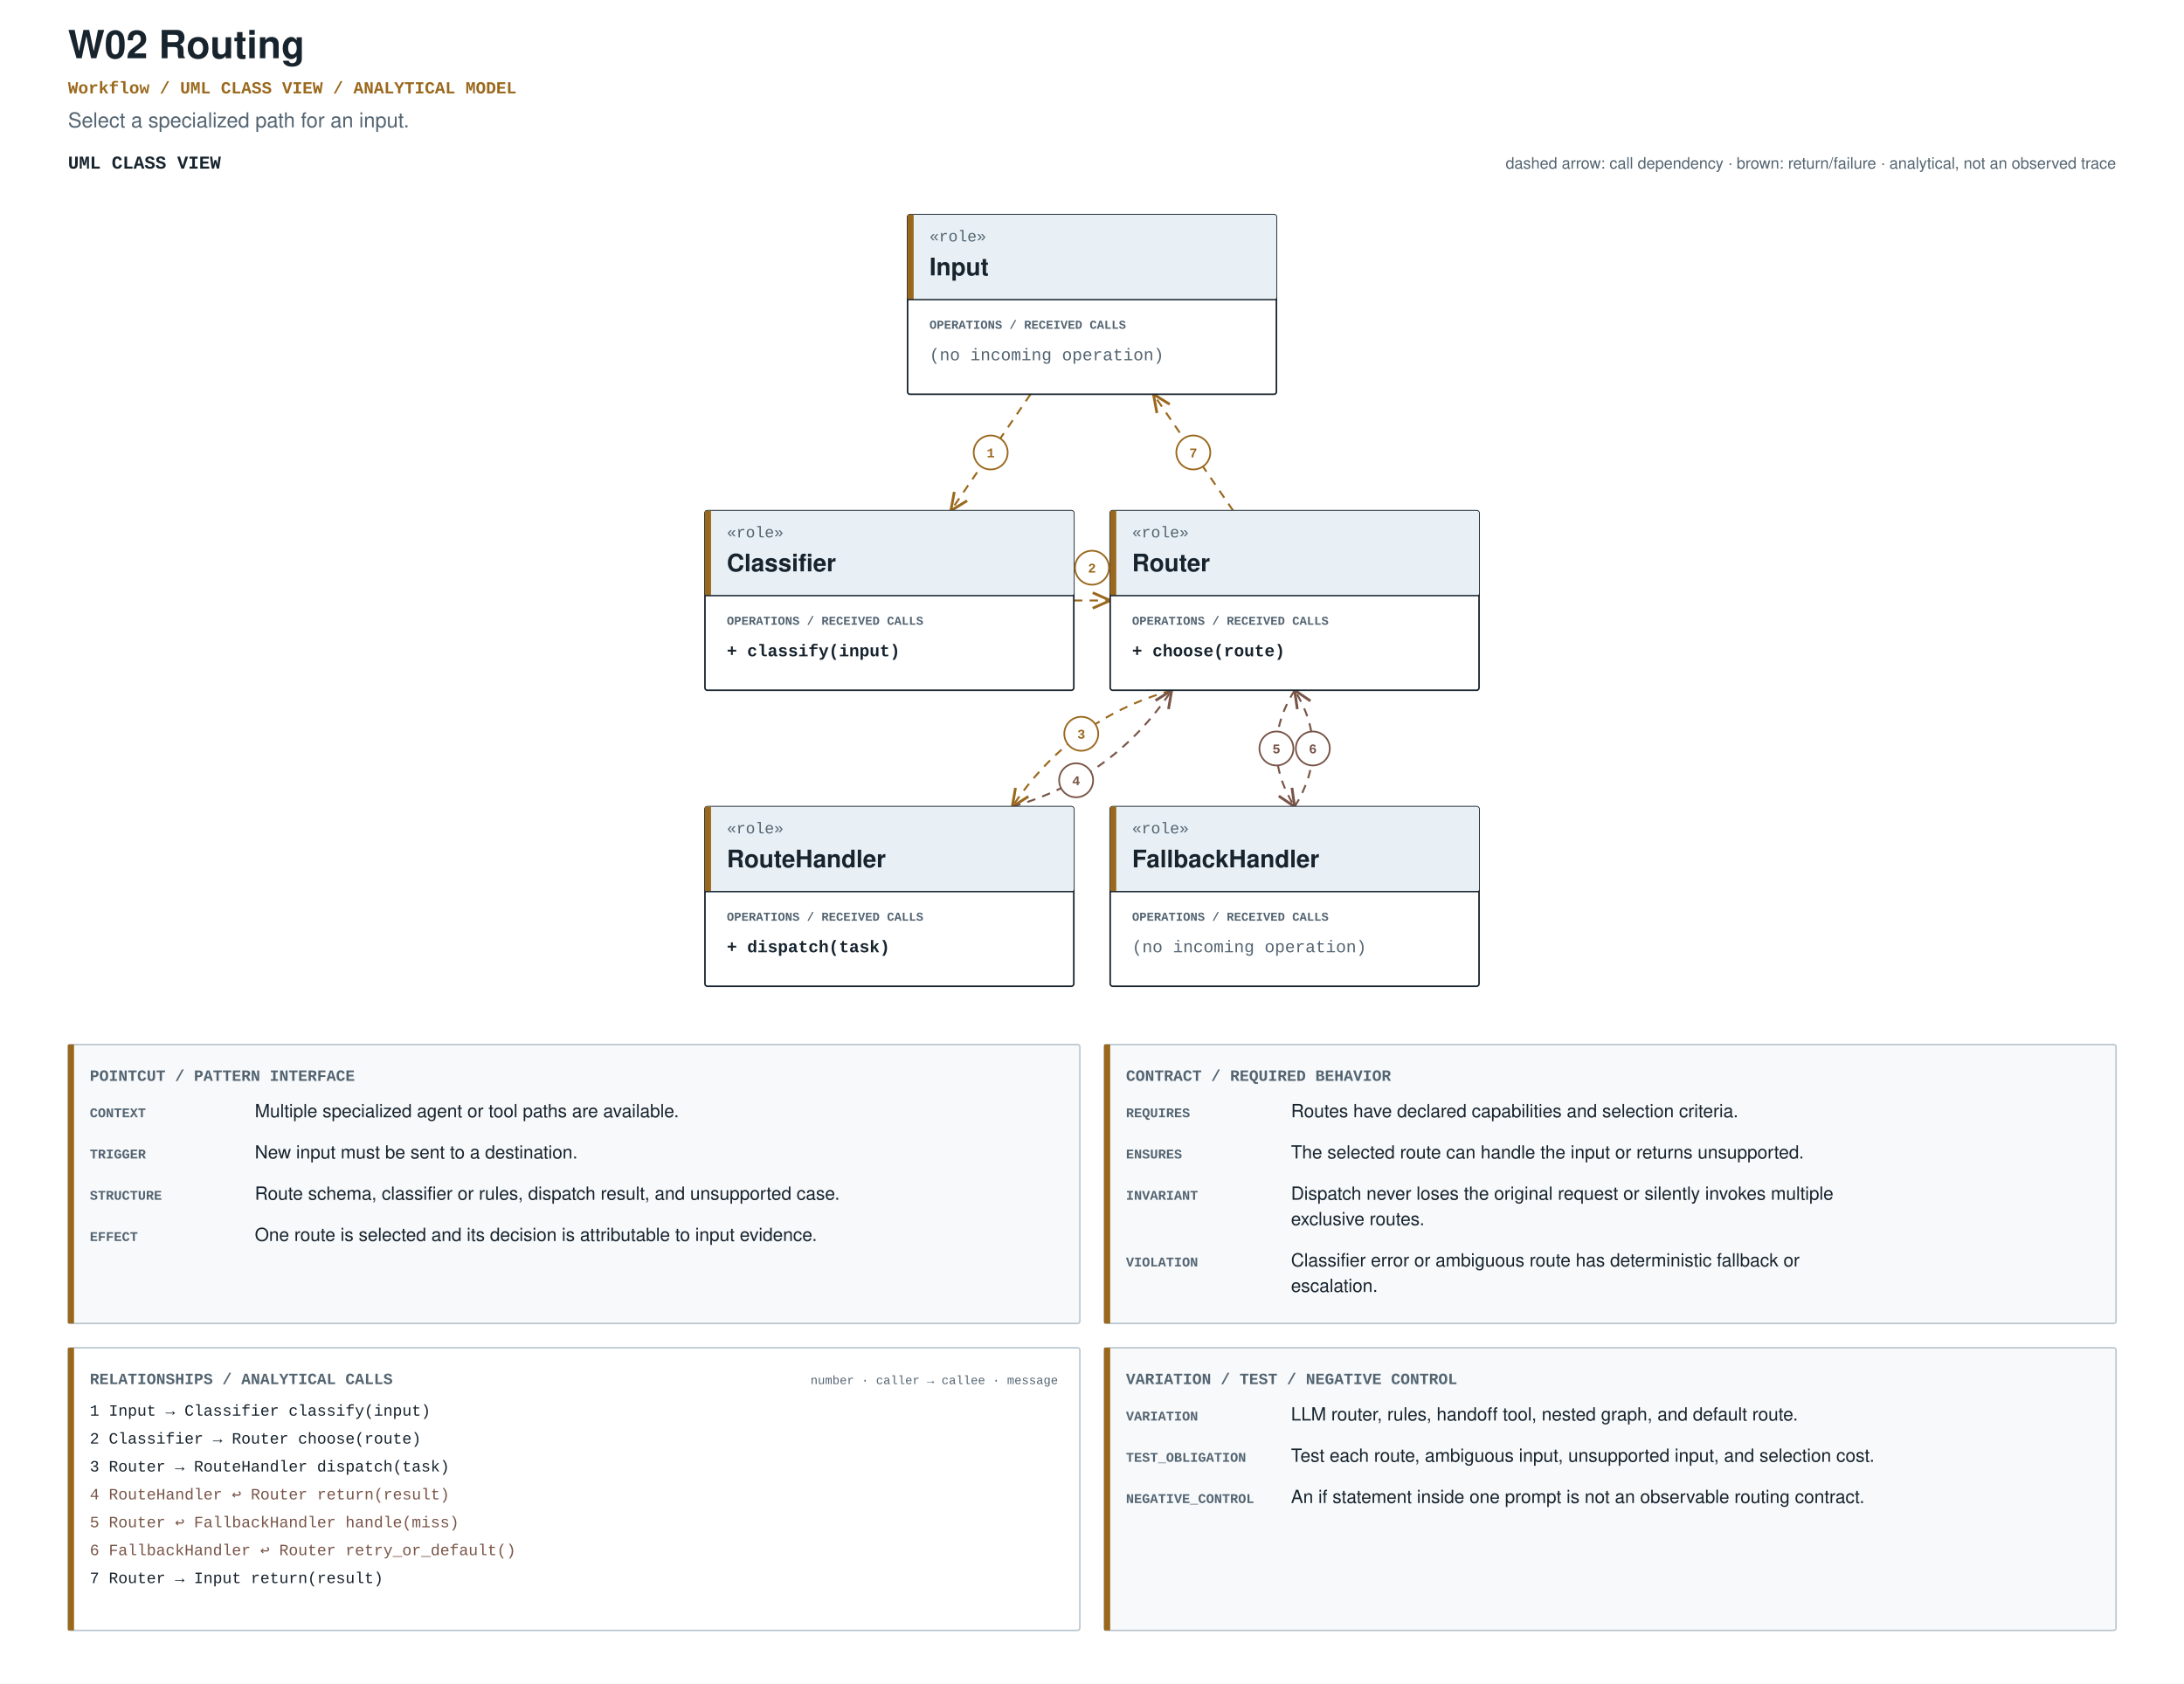
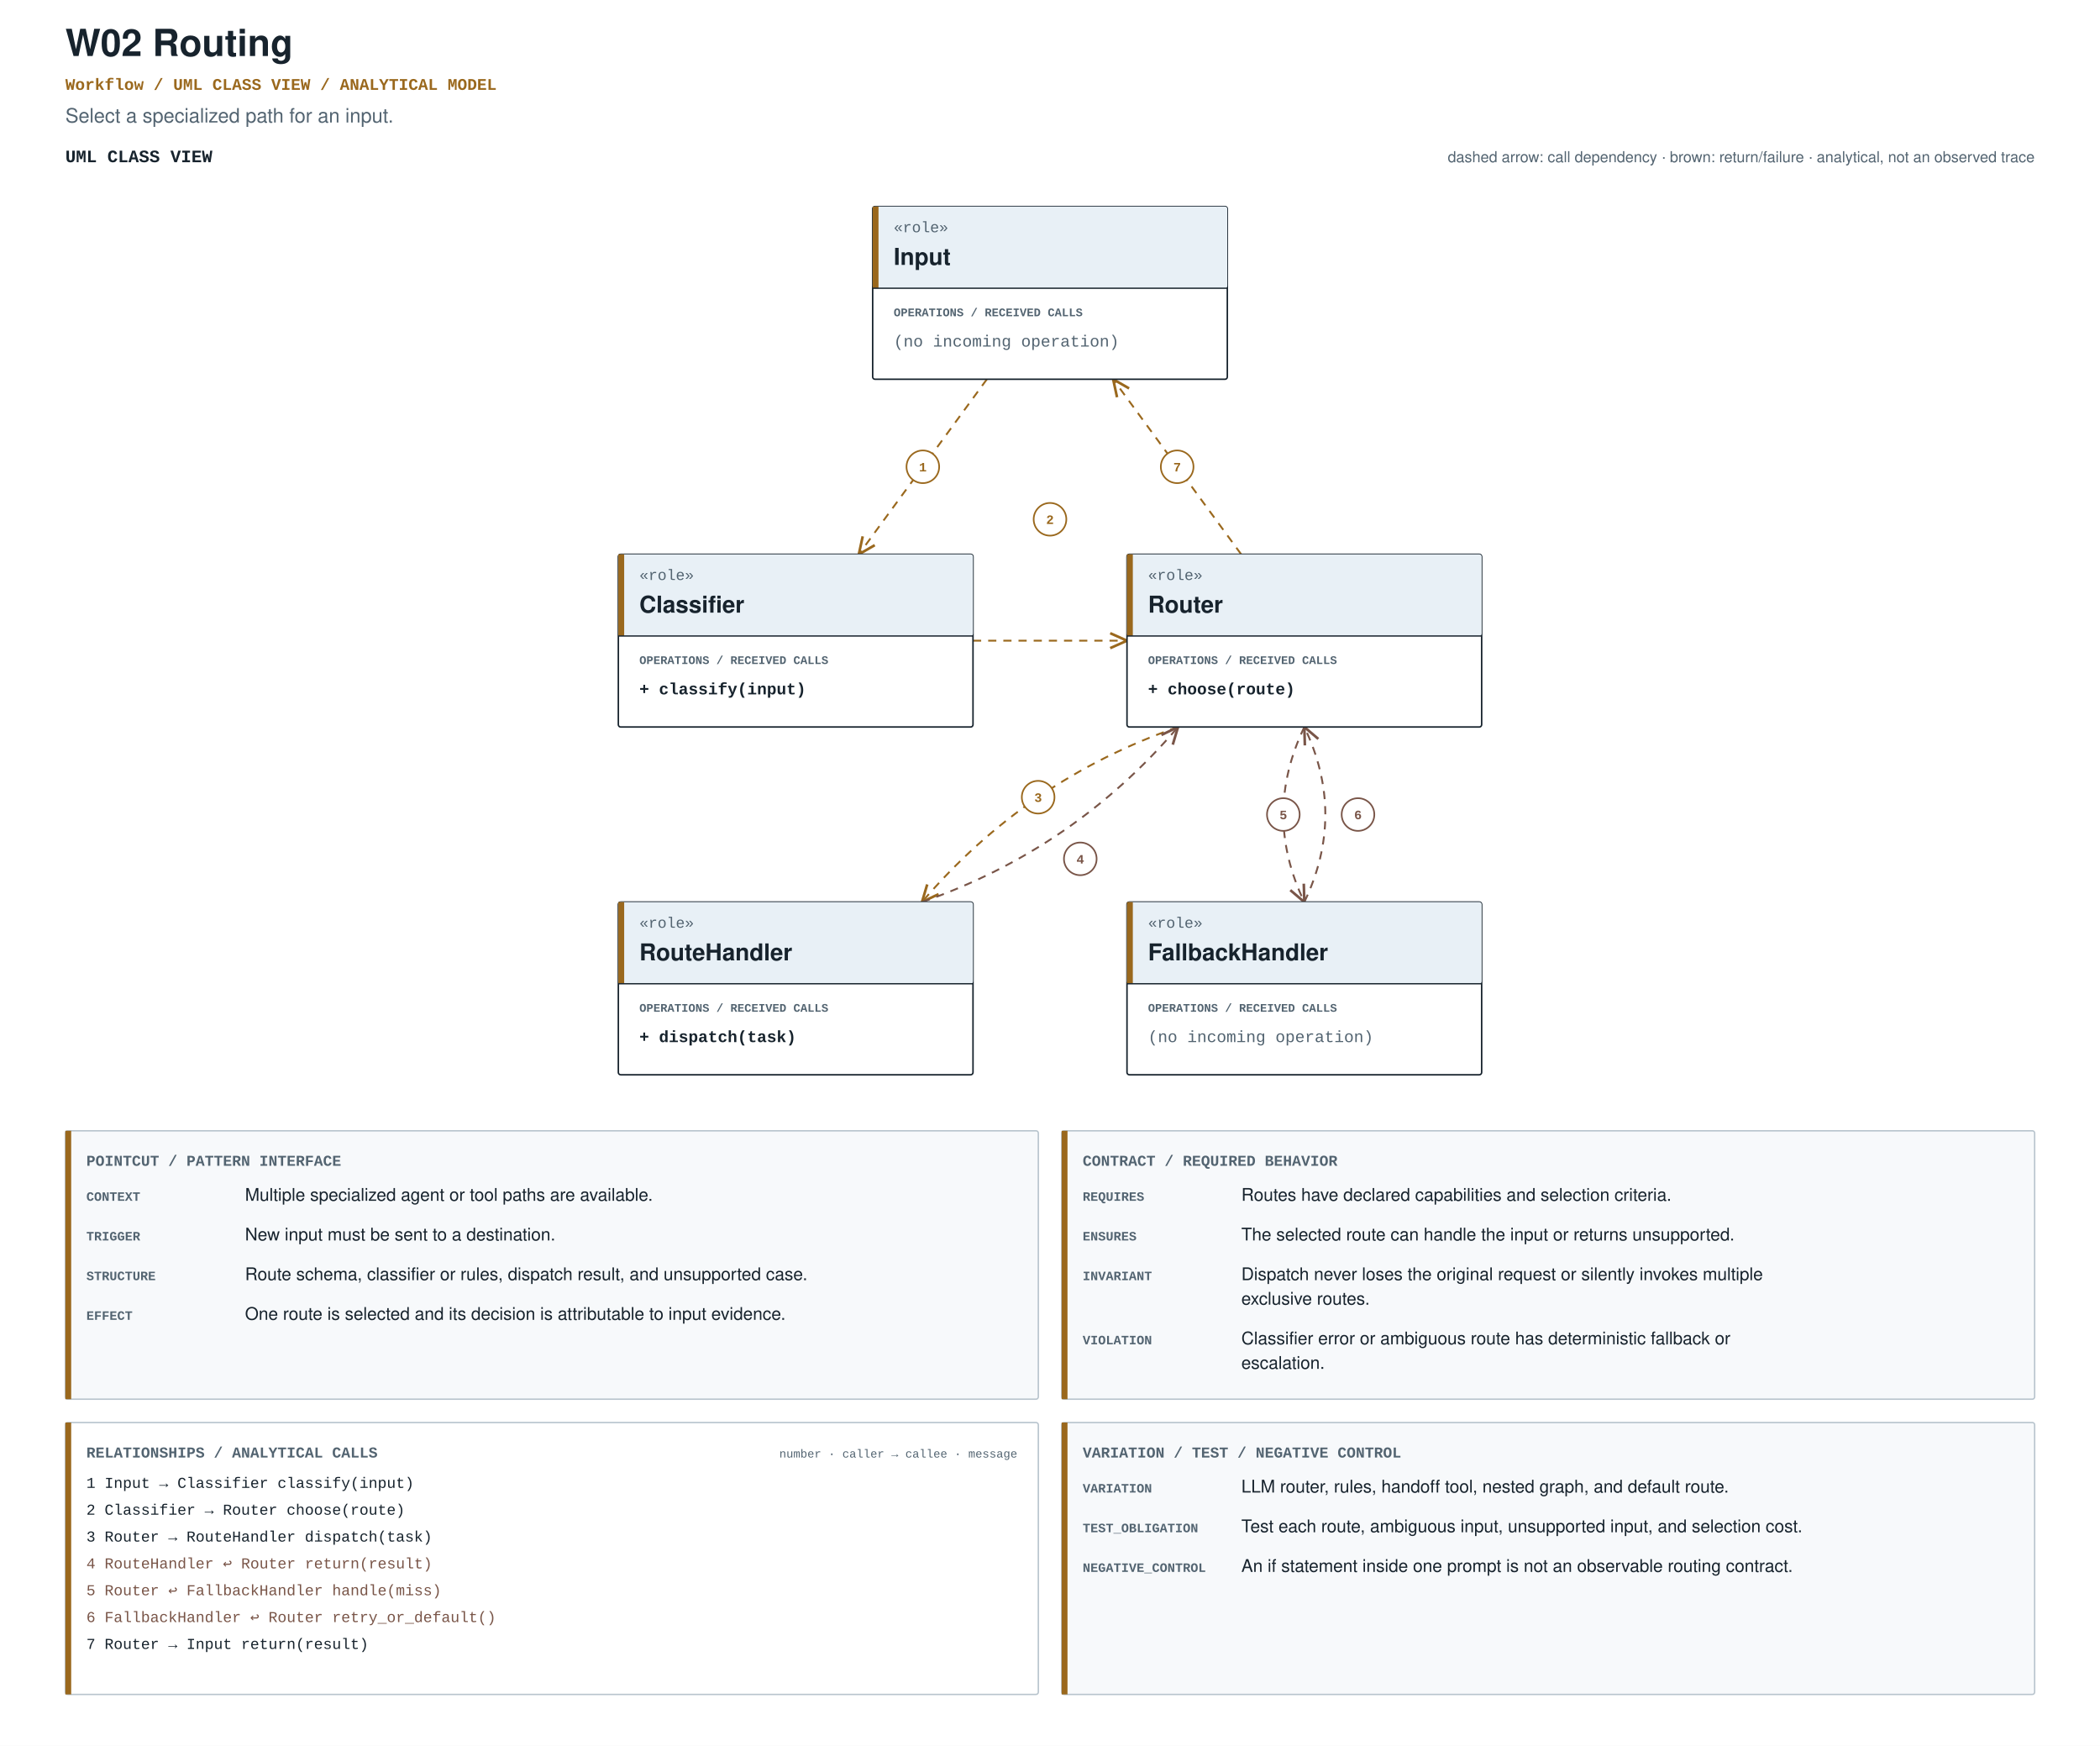
- <svg xmlns="http://www.w3.org/2000/svg" viewBox="0 0 1800 1388" width="183mm" height="141.11mm" role="img" data-diagram-type="uml-class" data-pattern-id="W02" aria-labelledby="title-W02 desc-W02">
+ <svg xmlns="http://www.w3.org/2000/svg" viewBox="0 0 1800 1496" width="183mm" height="152.09mm" role="img" data-diagram-type="uml-class" data-pattern-id="W02" aria-labelledby="title-W02 desc-W02">
  <defs>
    <marker id="umlOpenAccent" markerWidth="12" markerHeight="10" refX="10" refY="5" orient="auto" markerUnits="strokeWidth">
      <path d="M1,1 L10,5 L1,9" fill="none" stroke="#9A681D" stroke-width="1.4" />
    </marker>
    <marker id="umlOpenReturn" markerWidth="12" markerHeight="10" refX="10" refY="5" orient="auto" markerUnits="strokeWidth">
      <path d="M1,1 L10,5 L1,9" fill="none" stroke="#795548" stroke-width="1.4" />
    </marker>
  </defs>
-   <rect x="0" y="0" width="1800" height="1388" rx="0" fill="#FFFFFF" stroke="none" stroke-width="1.2" />
+   <rect x="0" y="0" width="1800" height="1496" rx="0" fill="#FFFFFF" stroke="none" stroke-width="1.2" />
  <text x="56" y="48" font-family="Helvetica Neue, Helvetica, Arial, sans-serif" font-size="32" font-weight="700" fill="#17232D" text-anchor="start">W02  Routing</text>
  <text x="56" y="77" font-family="Menlo, Monaco, Courier New, monospace" font-size="14" font-weight="700" fill="#9A681D" text-anchor="start">Workflow / UML CLASS VIEW / ANALYTICAL MODEL</text>
  <text font-family="Helvetica Neue, Helvetica, Arial, sans-serif" font-size="17" font-weight="400" fill="#536471" text-anchor="start">
    <tspan x="56" y="105">Select a specialized path for an input.</tspan>
  </text>
  <text x="56" y="139" font-family="Menlo, Monaco, Courier New, monospace" font-size="15" font-weight="700" fill="#17232D" text-anchor="start">UML CLASS VIEW</text>
  <text x="1744" y="139" font-family="Helvetica Neue, Helvetica, Arial, sans-serif" font-size="13" font-weight="400" fill="#536471" text-anchor="end">dashed arrow: call dependency · brown: return/failure · analytical, not an observed trace</text>
  <g class="dependency forward" data-source="Input" data-target="Classifier" data-numbers="1" data-messages="classify(input)">
-     <path d="M 849.35 325 Q 816.5 373 783.65 421" fill="none" stroke="#9A681D" stroke-width="1.6" stroke-dasharray="7 6" marker-end="url(#umlOpenAccent)" />
+     <path d="M 845.87 325 Q 791 400 736.13 475" fill="none" stroke="#9A681D" stroke-width="1.6" stroke-dasharray="7 6" marker-end="url(#umlOpenAccent)" />
  </g>
  <g class="dependency forward" data-source="Classifier" data-target="Router" data-numbers="2" data-messages="choose(route)">
-     <path d="M 885 495 Q 900 495 915 495" fill="none" stroke="#9A681D" stroke-width="1.6" stroke-dasharray="7 6" marker-end="url(#umlOpenAccent)" />
+     <path d="M 834 549 Q 900 549 966 549" fill="none" stroke="#9A681D" stroke-width="1.6" stroke-dasharray="7 6" marker-end="url(#umlOpenAccent)" />
  </g>
  <g class="dependency forward" data-source="Router" data-target="RouteHandler" data-numbers="3" data-messages="dispatch(task)">
-     <path d="M 965.7 569 Q 882.3 592.78 834.3 665" fill="none" stroke="#9A681D" stroke-width="1.6" stroke-dasharray="7 6" marker-end="url(#umlOpenAccent)" />
+     <path d="M 1009.73 623 Q 879.69 668.28 790.27 773" fill="none" stroke="#9A681D" stroke-width="1.6" stroke-dasharray="7 6" marker-end="url(#umlOpenAccent)" />
  </g>
  <g class="dependency return-or-failure" data-source="RouteHandler" data-target="Router" data-numbers="4" data-messages="return(result)">
-     <path d="M 834.3 665 Q 917.7 641.22 965.7 569" fill="none" stroke="#795548" stroke-width="1.6" stroke-dasharray="7 6" marker-end="url(#umlOpenReturn)" />
+     <path d="M 790.27 773 Q 920.31 727.72 1009.73 623" fill="none" stroke="#795548" stroke-width="1.6" stroke-dasharray="7 6" marker-end="url(#umlOpenReturn)" />
  </g>
  <g class="dependency return-or-failure" data-source="Router" data-target="FallbackHandler" data-numbers="5" data-messages="handle(miss)">
-     <path d="M 1067 569 Q 1037 617 1067 665" fill="none" stroke="#795548" stroke-width="1.6" stroke-dasharray="7 6" marker-end="url(#umlOpenReturn)" />
+     <path d="M 1118 623 Q 1082 698 1118 773" fill="none" stroke="#795548" stroke-width="1.6" stroke-dasharray="7 6" marker-end="url(#umlOpenReturn)" />
  </g>
  <g class="dependency return-or-failure" data-source="FallbackHandler" data-target="Router" data-numbers="6" data-messages="retry_or_default()">
-     <path d="M 1067 665 Q 1097 617 1067 569" fill="none" stroke="#795548" stroke-width="1.6" stroke-dasharray="7 6" marker-end="url(#umlOpenReturn)" />
+     <path d="M 1118 773 Q 1154 698 1118 623" fill="none" stroke="#795548" stroke-width="1.6" stroke-dasharray="7 6" marker-end="url(#umlOpenReturn)" />
  </g>
  <g class="dependency forward" data-source="Router" data-target="Input" data-numbers="7" data-messages="return(result)">
-     <path d="M 1016.35 421 Q 983.5 373 950.65 325" fill="none" stroke="#9A681D" stroke-width="1.6" stroke-dasharray="7 6" marker-end="url(#umlOpenAccent)" />
+     <path d="M 1063.87 475 Q 1009 400 954.13 325" fill="none" stroke="#9A681D" stroke-width="1.6" stroke-dasharray="7 6" marker-end="url(#umlOpenAccent)" />
  </g>
  <g class="class-node" data-participant="Input" data-role="Input" data-layer="0">
    <rect x="748" y="177" width="304" height="148" rx="2" fill="#FFFFFF" stroke="#17232D" stroke-width="1.3" class="class-box" />
    <rect x="748" y="177" width="304" height="70" rx="2" fill="#E8F0F6" stroke="none" stroke-width="1.2" class="class-header" />
    <rect x="748" y="177" width="5" height="70" rx="0" fill="#9A681D" stroke="none" stroke-width="1.2" class="class-accent" />
    <text x="766" y="199" font-family="Menlo, Monaco, Courier New, monospace" font-size="13" font-weight="400" fill="#536471" text-anchor="start" class="class-stereotype">«role»</text>
    <text x="766" y="227" font-family="Helvetica Neue, Helvetica, Arial, sans-serif" font-size="20" font-weight="700" fill="#17232D" text-anchor="start" class="class-name">Input</text>
    <line x1="748" y1="247" x2="1052" y2="247" stroke="#17232D" stroke-width="1.1" />
    <text x="766" y="271" font-family="Menlo, Monaco, Courier New, monospace" font-size="10" font-weight="700" fill="#536471" text-anchor="start" class="class-compartment-label">OPERATIONS / RECEIVED CALLS</text>
    <text x="766" y="297" font-family="Menlo, Monaco, Courier New, monospace" font-size="14" font-weight="400" fill="#536471" text-anchor="start" class="class-operation">(no incoming operation)</text>
  </g>
  <g class="class-node" data-participant="Classifier" data-role="Classifier" data-layer="1">
-     <rect x="581" y="421" width="304" height="148" rx="2" fill="#FFFFFF" stroke="#17232D" stroke-width="1.3" class="class-box" />
-     <rect x="581" y="421" width="304" height="70" rx="2" fill="#E8F0F6" stroke="none" stroke-width="1.2" class="class-header" />
-     <rect x="581" y="421" width="5" height="70" rx="0" fill="#9A681D" stroke="none" stroke-width="1.2" class="class-accent" />
-     <text x="599" y="443" font-family="Menlo, Monaco, Courier New, monospace" font-size="13" font-weight="400" fill="#536471" text-anchor="start" class="class-stereotype">«role»</text>
-     <text x="599" y="471" font-family="Helvetica Neue, Helvetica, Arial, sans-serif" font-size="20" font-weight="700" fill="#17232D" text-anchor="start" class="class-name">Classifier</text>
-     <line x1="581" y1="491" x2="885" y2="491" stroke="#17232D" stroke-width="1.1" />
-     <text x="599" y="515" font-family="Menlo, Monaco, Courier New, monospace" font-size="10" font-weight="700" fill="#536471" text-anchor="start" class="class-compartment-label">OPERATIONS / RECEIVED CALLS</text>
-     <text x="599" y="541" font-family="Menlo, Monaco, Courier New, monospace" font-size="14" font-weight="600" fill="#17232D" text-anchor="start" class="class-operation">+ classify(input)</text>
+     <rect x="530" y="475" width="304" height="148" rx="2" fill="#FFFFFF" stroke="#17232D" stroke-width="1.3" class="class-box" />
+     <rect x="530" y="475" width="304" height="70" rx="2" fill="#E8F0F6" stroke="none" stroke-width="1.2" class="class-header" />
+     <rect x="530" y="475" width="5" height="70" rx="0" fill="#9A681D" stroke="none" stroke-width="1.2" class="class-accent" />
+     <text x="548" y="497" font-family="Menlo, Monaco, Courier New, monospace" font-size="13" font-weight="400" fill="#536471" text-anchor="start" class="class-stereotype">«role»</text>
+     <text x="548" y="525" font-family="Helvetica Neue, Helvetica, Arial, sans-serif" font-size="20" font-weight="700" fill="#17232D" text-anchor="start" class="class-name">Classifier</text>
+     <line x1="530" y1="545" x2="834" y2="545" stroke="#17232D" stroke-width="1.1" />
+     <text x="548" y="569" font-family="Menlo, Monaco, Courier New, monospace" font-size="10" font-weight="700" fill="#536471" text-anchor="start" class="class-compartment-label">OPERATIONS / RECEIVED CALLS</text>
+     <text x="548" y="595" font-family="Menlo, Monaco, Courier New, monospace" font-size="14" font-weight="600" fill="#17232D" text-anchor="start" class="class-operation">+ classify(input)</text>
  </g>
  <g class="class-node" data-participant="Router" data-role="Router" data-layer="1">
-     <rect x="915" y="421" width="304" height="148" rx="2" fill="#FFFFFF" stroke="#17232D" stroke-width="1.3" class="class-box" />
-     <rect x="915" y="421" width="304" height="70" rx="2" fill="#E8F0F6" stroke="none" stroke-width="1.2" class="class-header" />
-     <rect x="915" y="421" width="5" height="70" rx="0" fill="#9A681D" stroke="none" stroke-width="1.2" class="class-accent" />
-     <text x="933" y="443" font-family="Menlo, Monaco, Courier New, monospace" font-size="13" font-weight="400" fill="#536471" text-anchor="start" class="class-stereotype">«role»</text>
-     <text x="933" y="471" font-family="Helvetica Neue, Helvetica, Arial, sans-serif" font-size="20" font-weight="700" fill="#17232D" text-anchor="start" class="class-name">Router</text>
-     <line x1="915" y1="491" x2="1219" y2="491" stroke="#17232D" stroke-width="1.1" />
-     <text x="933" y="515" font-family="Menlo, Monaco, Courier New, monospace" font-size="10" font-weight="700" fill="#536471" text-anchor="start" class="class-compartment-label">OPERATIONS / RECEIVED CALLS</text>
-     <text x="933" y="541" font-family="Menlo, Monaco, Courier New, monospace" font-size="14" font-weight="600" fill="#17232D" text-anchor="start" class="class-operation">+ choose(route)</text>
+     <rect x="966" y="475" width="304" height="148" rx="2" fill="#FFFFFF" stroke="#17232D" stroke-width="1.3" class="class-box" />
+     <rect x="966" y="475" width="304" height="70" rx="2" fill="#E8F0F6" stroke="none" stroke-width="1.2" class="class-header" />
+     <rect x="966" y="475" width="5" height="70" rx="0" fill="#9A681D" stroke="none" stroke-width="1.2" class="class-accent" />
+     <text x="984" y="497" font-family="Menlo, Monaco, Courier New, monospace" font-size="13" font-weight="400" fill="#536471" text-anchor="start" class="class-stereotype">«role»</text>
+     <text x="984" y="525" font-family="Helvetica Neue, Helvetica, Arial, sans-serif" font-size="20" font-weight="700" fill="#17232D" text-anchor="start" class="class-name">Router</text>
+     <line x1="966" y1="545" x2="1270" y2="545" stroke="#17232D" stroke-width="1.1" />
+     <text x="984" y="569" font-family="Menlo, Monaco, Courier New, monospace" font-size="10" font-weight="700" fill="#536471" text-anchor="start" class="class-compartment-label">OPERATIONS / RECEIVED CALLS</text>
+     <text x="984" y="595" font-family="Menlo, Monaco, Courier New, monospace" font-size="14" font-weight="600" fill="#17232D" text-anchor="start" class="class-operation">+ choose(route)</text>
  </g>
  <g class="class-node" data-participant="RouteHandler" data-role="RouteHandler" data-layer="2">
-     <rect x="581" y="665" width="304" height="148" rx="2" fill="#FFFFFF" stroke="#17232D" stroke-width="1.3" class="class-box" />
-     <rect x="581" y="665" width="304" height="70" rx="2" fill="#E8F0F6" stroke="none" stroke-width="1.2" class="class-header" />
-     <rect x="581" y="665" width="5" height="70" rx="0" fill="#9A681D" stroke="none" stroke-width="1.2" class="class-accent" />
-     <text x="599" y="687" font-family="Menlo, Monaco, Courier New, monospace" font-size="13" font-weight="400" fill="#536471" text-anchor="start" class="class-stereotype">«role»</text>
-     <text x="599" y="715" font-family="Helvetica Neue, Helvetica, Arial, sans-serif" font-size="20" font-weight="700" fill="#17232D" text-anchor="start" class="class-name">RouteHandler</text>
-     <line x1="581" y1="735" x2="885" y2="735" stroke="#17232D" stroke-width="1.1" />
-     <text x="599" y="759" font-family="Menlo, Monaco, Courier New, monospace" font-size="10" font-weight="700" fill="#536471" text-anchor="start" class="class-compartment-label">OPERATIONS / RECEIVED CALLS</text>
-     <text x="599" y="785" font-family="Menlo, Monaco, Courier New, monospace" font-size="14" font-weight="600" fill="#17232D" text-anchor="start" class="class-operation">+ dispatch(task)</text>
+     <rect x="530" y="773" width="304" height="148" rx="2" fill="#FFFFFF" stroke="#17232D" stroke-width="1.3" class="class-box" />
+     <rect x="530" y="773" width="304" height="70" rx="2" fill="#E8F0F6" stroke="none" stroke-width="1.2" class="class-header" />
+     <rect x="530" y="773" width="5" height="70" rx="0" fill="#9A681D" stroke="none" stroke-width="1.2" class="class-accent" />
+     <text x="548" y="795" font-family="Menlo, Monaco, Courier New, monospace" font-size="13" font-weight="400" fill="#536471" text-anchor="start" class="class-stereotype">«role»</text>
+     <text x="548" y="823" font-family="Helvetica Neue, Helvetica, Arial, sans-serif" font-size="20" font-weight="700" fill="#17232D" text-anchor="start" class="class-name">RouteHandler</text>
+     <line x1="530" y1="843" x2="834" y2="843" stroke="#17232D" stroke-width="1.1" />
+     <text x="548" y="867" font-family="Menlo, Monaco, Courier New, monospace" font-size="10" font-weight="700" fill="#536471" text-anchor="start" class="class-compartment-label">OPERATIONS / RECEIVED CALLS</text>
+     <text x="548" y="893" font-family="Menlo, Monaco, Courier New, monospace" font-size="14" font-weight="600" fill="#17232D" text-anchor="start" class="class-operation">+ dispatch(task)</text>
  </g>
  <g class="class-node" data-participant="FallbackHandler" data-role="FallbackHandler" data-layer="2">
-     <rect x="915" y="665" width="304" height="148" rx="2" fill="#FFFFFF" stroke="#17232D" stroke-width="1.3" class="class-box" />
-     <rect x="915" y="665" width="304" height="70" rx="2" fill="#E8F0F6" stroke="none" stroke-width="1.2" class="class-header" />
-     <rect x="915" y="665" width="5" height="70" rx="0" fill="#9A681D" stroke="none" stroke-width="1.2" class="class-accent" />
-     <text x="933" y="687" font-family="Menlo, Monaco, Courier New, monospace" font-size="13" font-weight="400" fill="#536471" text-anchor="start" class="class-stereotype">«role»</text>
-     <text x="933" y="715" font-family="Helvetica Neue, Helvetica, Arial, sans-serif" font-size="20" font-weight="700" fill="#17232D" text-anchor="start" class="class-name">FallbackHandler</text>
-     <line x1="915" y1="735" x2="1219" y2="735" stroke="#17232D" stroke-width="1.1" />
-     <text x="933" y="759" font-family="Menlo, Monaco, Courier New, monospace" font-size="10" font-weight="700" fill="#536471" text-anchor="start" class="class-compartment-label">OPERATIONS / RECEIVED CALLS</text>
-     <text x="933" y="785" font-family="Menlo, Monaco, Courier New, monospace" font-size="14" font-weight="400" fill="#536471" text-anchor="start" class="class-operation">(no incoming operation)</text>
+     <rect x="966" y="773" width="304" height="148" rx="2" fill="#FFFFFF" stroke="#17232D" stroke-width="1.3" class="class-box" />
+     <rect x="966" y="773" width="304" height="70" rx="2" fill="#E8F0F6" stroke="none" stroke-width="1.2" class="class-header" />
+     <rect x="966" y="773" width="5" height="70" rx="0" fill="#9A681D" stroke="none" stroke-width="1.2" class="class-accent" />
+     <text x="984" y="795" font-family="Menlo, Monaco, Courier New, monospace" font-size="13" font-weight="400" fill="#536471" text-anchor="start" class="class-stereotype">«role»</text>
+     <text x="984" y="823" font-family="Helvetica Neue, Helvetica, Arial, sans-serif" font-size="20" font-weight="700" fill="#17232D" text-anchor="start" class="class-name">FallbackHandler</text>
+     <line x1="966" y1="843" x2="1270" y2="843" stroke="#17232D" stroke-width="1.1" />
+     <text x="984" y="867" font-family="Menlo, Monaco, Courier New, monospace" font-size="10" font-weight="700" fill="#536471" text-anchor="start" class="class-compartment-label">OPERATIONS / RECEIVED CALLS</text>
+     <text x="984" y="893" font-family="Menlo, Monaco, Courier New, monospace" font-size="14" font-weight="400" fill="#536471" text-anchor="start" class="class-operation">(no incoming operation)</text>
  </g>
  <g class="dependency-badge">
-     <circle cx="816.5" cy="373" r="14" fill="#FFFFFF" stroke="#9A681D" stroke-width="1.4" />
-     <text x="816.5" y="377" font-family="Menlo, Monaco, Courier New, monospace" font-size="11" font-weight="700" fill="#9A681D" text-anchor="middle">1</text>
+     <circle cx="791" cy="400" r="14" fill="#FFFFFF" stroke="#9A681D" stroke-width="1.4" />
+     <text x="791" y="404" font-family="Menlo, Monaco, Courier New, monospace" font-size="11" font-weight="700" fill="#9A681D" text-anchor="middle">1</text>
  </g>
  <g class="dependency-badge">
-     <circle cx="900" cy="468" r="14" fill="#FFFFFF" stroke="#9A681D" stroke-width="1.4" />
-     <text x="900" y="472" font-family="Menlo, Monaco, Courier New, monospace" font-size="11" font-weight="700" fill="#9A681D" text-anchor="middle">2</text>
+     <circle cx="900" cy="445" r="14" fill="#FFFFFF" stroke="#9A681D" stroke-width="1.4" />
+     <text x="900" y="449" font-family="Menlo, Monaco, Courier New, monospace" font-size="11" font-weight="700" fill="#9A681D" text-anchor="middle">2</text>
  </g>
  <g class="dependency-badge">
-     <circle cx="891.15" cy="604.89" r="14" fill="#FFFFFF" stroke="#9A681D" stroke-width="1.4" />
-     <text x="891.15" y="608.89" font-family="Menlo, Monaco, Courier New, monospace" font-size="11" font-weight="700" fill="#9A681D" text-anchor="middle">3</text>
+     <circle cx="889.84" cy="683.14" r="14" fill="#FFFFFF" stroke="#9A681D" stroke-width="1.4" />
+     <text x="889.84" y="687.14" font-family="Menlo, Monaco, Courier New, monospace" font-size="11" font-weight="700" fill="#9A681D" text-anchor="middle">3</text>
  </g>
  <g class="dependency-badge">
-     <circle cx="886.92" cy="643.23" r="14" fill="#FFFFFF" stroke="#795548" stroke-width="1.4" />
-     <text x="886.92" y="647.23" font-family="Menlo, Monaco, Courier New, monospace" font-size="11" font-weight="700" fill="#795548" text-anchor="middle">4</text>
+     <circle cx="925.96" cy="735.98" r="14" fill="#FFFFFF" stroke="#795548" stroke-width="1.4" />
+     <text x="925.96" y="739.98" font-family="Menlo, Monaco, Courier New, monospace" font-size="11" font-weight="700" fill="#795548" text-anchor="middle">4</text>
  </g>
  <g class="dependency-badge">
-     <circle cx="1052" cy="617" r="14" fill="#FFFFFF" stroke="#795548" stroke-width="1.4" />
-     <text x="1052" y="621" font-family="Menlo, Monaco, Courier New, monospace" font-size="11" font-weight="700" fill="#795548" text-anchor="middle">5</text>
+     <circle cx="1100" cy="698" r="14" fill="#FFFFFF" stroke="#795548" stroke-width="1.4" />
+     <text x="1100" y="702" font-family="Menlo, Monaco, Courier New, monospace" font-size="11" font-weight="700" fill="#795548" text-anchor="middle">5</text>
  </g>
  <g class="dependency-badge">
-     <circle cx="1082" cy="617" r="14" fill="#FFFFFF" stroke="#795548" stroke-width="1.4" />
-     <text x="1082" y="621" font-family="Menlo, Monaco, Courier New, monospace" font-size="11" font-weight="700" fill="#795548" text-anchor="middle">6</text>
+     <circle cx="1164" cy="698" r="14" fill="#FFFFFF" stroke="#795548" stroke-width="1.4" />
+     <text x="1164" y="702" font-family="Menlo, Monaco, Courier New, monospace" font-size="11" font-weight="700" fill="#795548" text-anchor="middle">6</text>
  </g>
  <g class="dependency-badge">
-     <circle cx="983.5" cy="373" r="14" fill="#FFFFFF" stroke="#9A681D" stroke-width="1.4" />
-     <text x="983.5" y="377" font-family="Menlo, Monaco, Courier New, monospace" font-size="11" font-weight="700" fill="#9A681D" text-anchor="middle">7</text>
+     <circle cx="1009" cy="400" r="14" fill="#FFFFFF" stroke="#9A681D" stroke-width="1.4" />
+     <text x="1009" y="404" font-family="Menlo, Monaco, Courier New, monospace" font-size="11" font-weight="700" fill="#9A681D" text-anchor="middle">7</text>
  </g>
-   <rect x="56" y="861" width="834" height="230" rx="2" fill="#F7F9FB" stroke="#B8C4CD" stroke-width="1.2" />
-   <rect x="56" y="861" width="5" height="230" rx="0" fill="#9A681D" stroke="none" stroke-width="1.2" />
-   <text x="74" y="891" font-family="Menlo, Monaco, Courier New, monospace" font-size="13" font-weight="700" fill="#536471" text-anchor="start">POINTCUT / PATTERN INTERFACE</text>
-   <text x="74" y="921" font-family="Menlo, Monaco, Courier New, monospace" font-size="11" font-weight="700" fill="#536471" text-anchor="start">CONTEXT</text>
+   <rect x="56" y="969" width="834" height="230" rx="2" fill="#F7F9FB" stroke="#B8C4CD" stroke-width="1.2" />
+   <rect x="56" y="969" width="5" height="230" rx="0" fill="#9A681D" stroke="none" stroke-width="1.2" />
+   <text x="74" y="999" font-family="Menlo, Monaco, Courier New, monospace" font-size="13" font-weight="700" fill="#536471" text-anchor="start">POINTCUT / PATTERN INTERFACE</text>
+   <text x="74" y="1029" font-family="Menlo, Monaco, Courier New, monospace" font-size="11" font-weight="700" fill="#536471" text-anchor="start">CONTEXT</text>
  <text font-family="Helvetica Neue, Helvetica, Arial, sans-serif" font-size="15" font-weight="400" fill="#17232D" text-anchor="start">
-     <tspan x="210" y="921">Multiple specialized agent or tool paths are available.</tspan>
+     <tspan x="210" y="1029">Multiple specialized agent or tool paths are available.</tspan>
  </text>
-   <text x="74" y="955" font-family="Menlo, Monaco, Courier New, monospace" font-size="11" font-weight="700" fill="#536471" text-anchor="start">TRIGGER</text>
+   <text x="74" y="1063" font-family="Menlo, Monaco, Courier New, monospace" font-size="11" font-weight="700" fill="#536471" text-anchor="start">TRIGGER</text>
  <text font-family="Helvetica Neue, Helvetica, Arial, sans-serif" font-size="15" font-weight="400" fill="#17232D" text-anchor="start">
-     <tspan x="210" y="955">New input must be sent to a destination.</tspan>
+     <tspan x="210" y="1063">New input must be sent to a destination.</tspan>
  </text>
-   <text x="74" y="989" font-family="Menlo, Monaco, Courier New, monospace" font-size="11" font-weight="700" fill="#536471" text-anchor="start">STRUCTURE</text>
+   <text x="74" y="1097" font-family="Menlo, Monaco, Courier New, monospace" font-size="11" font-weight="700" fill="#536471" text-anchor="start">STRUCTURE</text>
  <text font-family="Helvetica Neue, Helvetica, Arial, sans-serif" font-size="15" font-weight="400" fill="#17232D" text-anchor="start">
-     <tspan x="210" y="989">Route schema, classifier or rules, dispatch result, and unsupported case.</tspan>
+     <tspan x="210" y="1097">Route schema, classifier or rules, dispatch result, and unsupported case.</tspan>
  </text>
-   <text x="74" y="1023" font-family="Menlo, Monaco, Courier New, monospace" font-size="11" font-weight="700" fill="#536471" text-anchor="start">EFFECT</text>
+   <text x="74" y="1131" font-family="Menlo, Monaco, Courier New, monospace" font-size="11" font-weight="700" fill="#536471" text-anchor="start">EFFECT</text>
  <text font-family="Helvetica Neue, Helvetica, Arial, sans-serif" font-size="15" font-weight="400" fill="#17232D" text-anchor="start">
-     <tspan x="210" y="1023">One route is selected and its decision is attributable to input evidence.</tspan>
+     <tspan x="210" y="1131">One route is selected and its decision is attributable to input evidence.</tspan>
  </text>
-   <rect x="910" y="861" width="834" height="230" rx="2" fill="#F7F9FB" stroke="#B8C4CD" stroke-width="1.2" />
-   <rect x="910" y="861" width="5" height="230" rx="0" fill="#9A681D" stroke="none" stroke-width="1.2" />
-   <text x="928" y="891" font-family="Menlo, Monaco, Courier New, monospace" font-size="13" font-weight="700" fill="#536471" text-anchor="start">CONTRACT / REQUIRED BEHAVIOR</text>
-   <text x="928" y="921" font-family="Menlo, Monaco, Courier New, monospace" font-size="11" font-weight="700" fill="#536471" text-anchor="start">REQUIRES</text>
+   <rect x="910" y="969" width="834" height="230" rx="2" fill="#F7F9FB" stroke="#B8C4CD" stroke-width="1.2" />
+   <rect x="910" y="969" width="5" height="230" rx="0" fill="#9A681D" stroke="none" stroke-width="1.2" />
+   <text x="928" y="999" font-family="Menlo, Monaco, Courier New, monospace" font-size="13" font-weight="700" fill="#536471" text-anchor="start">CONTRACT / REQUIRED BEHAVIOR</text>
+   <text x="928" y="1029" font-family="Menlo, Monaco, Courier New, monospace" font-size="11" font-weight="700" fill="#536471" text-anchor="start">REQUIRES</text>
  <text font-family="Helvetica Neue, Helvetica, Arial, sans-serif" font-size="15" font-weight="400" fill="#17232D" text-anchor="start">
-     <tspan x="1064" y="921">Routes have declared capabilities and selection criteria.</tspan>
+     <tspan x="1064" y="1029">Routes have declared capabilities and selection criteria.</tspan>
  </text>
-   <text x="928" y="955" font-family="Menlo, Monaco, Courier New, monospace" font-size="11" font-weight="700" fill="#536471" text-anchor="start">ENSURES</text>
+   <text x="928" y="1063" font-family="Menlo, Monaco, Courier New, monospace" font-size="11" font-weight="700" fill="#536471" text-anchor="start">ENSURES</text>
  <text font-family="Helvetica Neue, Helvetica, Arial, sans-serif" font-size="15" font-weight="400" fill="#17232D" text-anchor="start">
-     <tspan x="1064" y="955">The selected route can handle the input or returns unsupported.</tspan>
+     <tspan x="1064" y="1063">The selected route can handle the input or returns unsupported.</tspan>
  </text>
-   <text x="928" y="989" font-family="Menlo, Monaco, Courier New, monospace" font-size="11" font-weight="700" fill="#536471" text-anchor="start">INVARIANT</text>
+   <text x="928" y="1097" font-family="Menlo, Monaco, Courier New, monospace" font-size="11" font-weight="700" fill="#536471" text-anchor="start">INVARIANT</text>
  <text font-family="Helvetica Neue, Helvetica, Arial, sans-serif" font-size="15" font-weight="400" fill="#17232D" text-anchor="start">
-     <tspan x="1064" y="989">Dispatch never loses the original request or silently invokes multiple</tspan>
-     <tspan x="1064" y="1010">exclusive routes.</tspan>
+     <tspan x="1064" y="1097">Dispatch never loses the original request or silently invokes multiple</tspan>
+     <tspan x="1064" y="1118">exclusive routes.</tspan>
  </text>
-   <text x="928" y="1044" font-family="Menlo, Monaco, Courier New, monospace" font-size="11" font-weight="700" fill="#536471" text-anchor="start">VIOLATION</text>
+   <text x="928" y="1152" font-family="Menlo, Monaco, Courier New, monospace" font-size="11" font-weight="700" fill="#536471" text-anchor="start">VIOLATION</text>
  <text font-family="Helvetica Neue, Helvetica, Arial, sans-serif" font-size="15" font-weight="400" fill="#17232D" text-anchor="start">
-     <tspan x="1064" y="1044">Classifier error or ambiguous route has deterministic fallback or</tspan>
-     <tspan x="1064" y="1065">escalation.</tspan>
+     <tspan x="1064" y="1152">Classifier error or ambiguous route has deterministic fallback or</tspan>
+     <tspan x="1064" y="1173">escalation.</tspan>
  </text>
-   <rect x="56" y="1111" width="834" height="233" rx="2" fill="#FFFFFF" stroke="#B8C4CD" stroke-width="1.2" />
-   <rect x="56" y="1111" width="5" height="233" rx="0" fill="#9A681D" stroke="none" stroke-width="1.2" />
-   <text x="74" y="1141" font-family="Menlo, Monaco, Courier New, monospace" font-size="13" font-weight="700" fill="#536471" text-anchor="start">RELATIONSHIPS / ANALYTICAL CALLS</text>
-   <text x="872" y="1141" font-family="Menlo, Monaco, Courier New, monospace" font-size="10" font-weight="400" fill="#536471" text-anchor="end">number · caller → callee · message</text>
+   <rect x="56" y="1219" width="834" height="233" rx="2" fill="#FFFFFF" stroke="#B8C4CD" stroke-width="1.2" />
+   <rect x="56" y="1219" width="5" height="233" rx="0" fill="#9A681D" stroke="none" stroke-width="1.2" />
+   <text x="74" y="1249" font-family="Menlo, Monaco, Courier New, monospace" font-size="13" font-weight="700" fill="#536471" text-anchor="start">RELATIONSHIPS / ANALYTICAL CALLS</text>
+   <text x="872" y="1249" font-family="Menlo, Monaco, Courier New, monospace" font-size="10" font-weight="400" fill="#536471" text-anchor="end">number · caller → callee · message</text>
  <text font-family="Menlo, Monaco, Courier New, monospace" font-size="13" font-weight="400" fill="#17232D" text-anchor="start">
-     <tspan x="74" y="1167">1 Input → Classifier classify(input)</tspan>
+     <tspan x="74" y="1275">1 Input → Classifier classify(input)</tspan>
  </text>
  <text font-family="Menlo, Monaco, Courier New, monospace" font-size="13" font-weight="400" fill="#17232D" text-anchor="start">
-     <tspan x="74" y="1190">2 Classifier → Router choose(route)</tspan>
+     <tspan x="74" y="1298">2 Classifier → Router choose(route)</tspan>
  </text>
  <text font-family="Menlo, Monaco, Courier New, monospace" font-size="13" font-weight="400" fill="#17232D" text-anchor="start">
-     <tspan x="74" y="1213">3 Router → RouteHandler dispatch(task)</tspan>
+     <tspan x="74" y="1321">3 Router → RouteHandler dispatch(task)</tspan>
  </text>
  <text font-family="Menlo, Monaco, Courier New, monospace" font-size="13" font-weight="400" fill="#795548" text-anchor="start">
-     <tspan x="74" y="1236">4 RouteHandler ↩ Router return(result)</tspan>
+     <tspan x="74" y="1344">4 RouteHandler ↩ Router return(result)</tspan>
  </text>
  <text font-family="Menlo, Monaco, Courier New, monospace" font-size="13" font-weight="400" fill="#795548" text-anchor="start">
-     <tspan x="74" y="1259">5 Router ↩ FallbackHandler handle(miss)</tspan>
+     <tspan x="74" y="1367">5 Router ↩ FallbackHandler handle(miss)</tspan>
  </text>
  <text font-family="Menlo, Monaco, Courier New, monospace" font-size="13" font-weight="400" fill="#795548" text-anchor="start">
-     <tspan x="74" y="1282">6 FallbackHandler ↩ Router retry_or_default()</tspan>
+     <tspan x="74" y="1390">6 FallbackHandler ↩ Router retry_or_default()</tspan>
  </text>
  <text font-family="Menlo, Monaco, Courier New, monospace" font-size="13" font-weight="400" fill="#17232D" text-anchor="start">
-     <tspan x="74" y="1305">7 Router → Input return(result)</tspan>
+     <tspan x="74" y="1413">7 Router → Input return(result)</tspan>
  </text>
-   <rect x="910" y="1111" width="834" height="233" rx="2" fill="#F7F9FB" stroke="#B8C4CD" stroke-width="1.2" />
-   <rect x="910" y="1111" width="5" height="233" rx="0" fill="#9A681D" stroke="none" stroke-width="1.2" />
-   <text x="928" y="1141" font-family="Menlo, Monaco, Courier New, monospace" font-size="13" font-weight="700" fill="#536471" text-anchor="start">VARIATION / TEST / NEGATIVE CONTROL</text>
-   <text x="928" y="1171" font-family="Menlo, Monaco, Courier New, monospace" font-size="11" font-weight="700" fill="#536471" text-anchor="start">VARIATION</text>
+   <rect x="910" y="1219" width="834" height="233" rx="2" fill="#F7F9FB" stroke="#B8C4CD" stroke-width="1.2" />
+   <rect x="910" y="1219" width="5" height="233" rx="0" fill="#9A681D" stroke="none" stroke-width="1.2" />
+   <text x="928" y="1249" font-family="Menlo, Monaco, Courier New, monospace" font-size="13" font-weight="700" fill="#536471" text-anchor="start">VARIATION / TEST / NEGATIVE CONTROL</text>
+   <text x="928" y="1279" font-family="Menlo, Monaco, Courier New, monospace" font-size="11" font-weight="700" fill="#536471" text-anchor="start">VARIATION</text>
  <text font-family="Helvetica Neue, Helvetica, Arial, sans-serif" font-size="15" font-weight="400" fill="#17232D" text-anchor="start">
-     <tspan x="1064" y="1171">LLM router, rules, handoff tool, nested graph, and default route.</tspan>
+     <tspan x="1064" y="1279">LLM router, rules, handoff tool, nested graph, and default route.</tspan>
  </text>
-   <text x="928" y="1205" font-family="Menlo, Monaco, Courier New, monospace" font-size="11" font-weight="700" fill="#536471" text-anchor="start">TEST_OBLIGATION</text>
+   <text x="928" y="1313" font-family="Menlo, Monaco, Courier New, monospace" font-size="11" font-weight="700" fill="#536471" text-anchor="start">TEST_OBLIGATION</text>
  <text font-family="Helvetica Neue, Helvetica, Arial, sans-serif" font-size="15" font-weight="400" fill="#17232D" text-anchor="start">
-     <tspan x="1064" y="1205">Test each route, ambiguous input, unsupported input, and selection cost.</tspan>
+     <tspan x="1064" y="1313">Test each route, ambiguous input, unsupported input, and selection cost.</tspan>
  </text>
-   <text x="928" y="1239" font-family="Menlo, Monaco, Courier New, monospace" font-size="11" font-weight="700" fill="#536471" text-anchor="start">NEGATIVE_CONTROL</text>
+   <text x="928" y="1347" font-family="Menlo, Monaco, Courier New, monospace" font-size="11" font-weight="700" fill="#536471" text-anchor="start">NEGATIVE_CONTROL</text>
  <text font-family="Helvetica Neue, Helvetica, Arial, sans-serif" font-size="15" font-weight="400" fill="#17232D" text-anchor="start">
-     <tspan x="1064" y="1239">An if statement inside one prompt is not an observable routing contract.</tspan>
+     <tspan x="1064" y="1347">An if statement inside one prompt is not an observable routing contract.</tspan>
  </text>
</svg>
